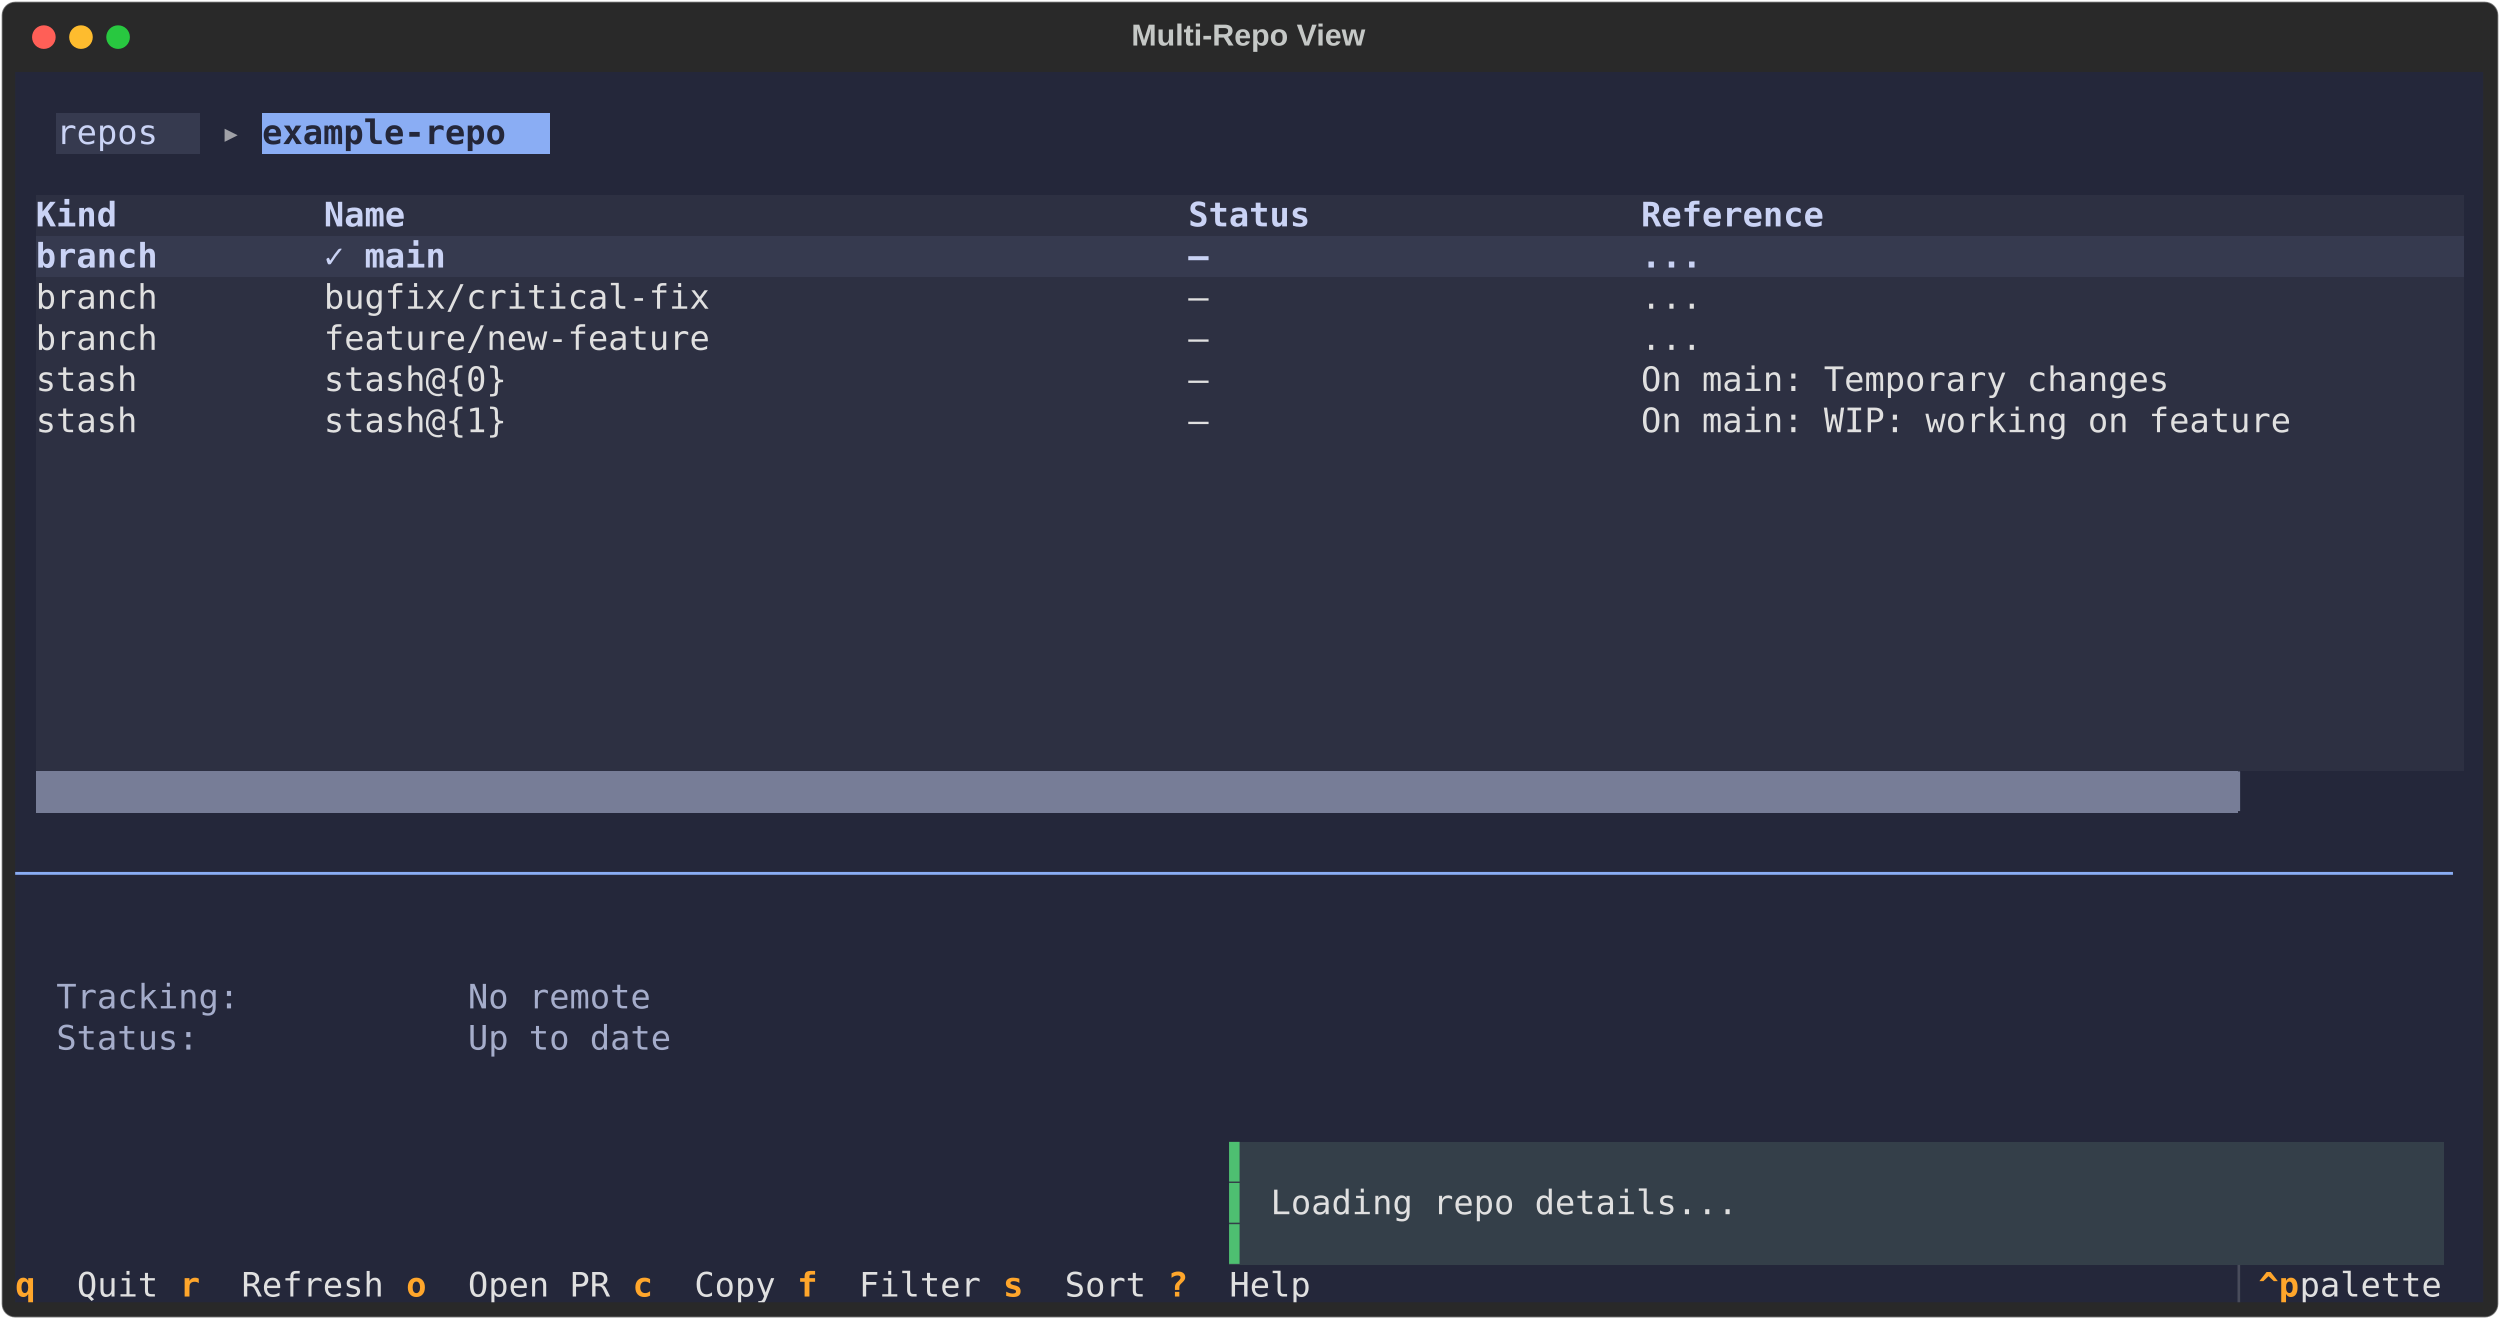
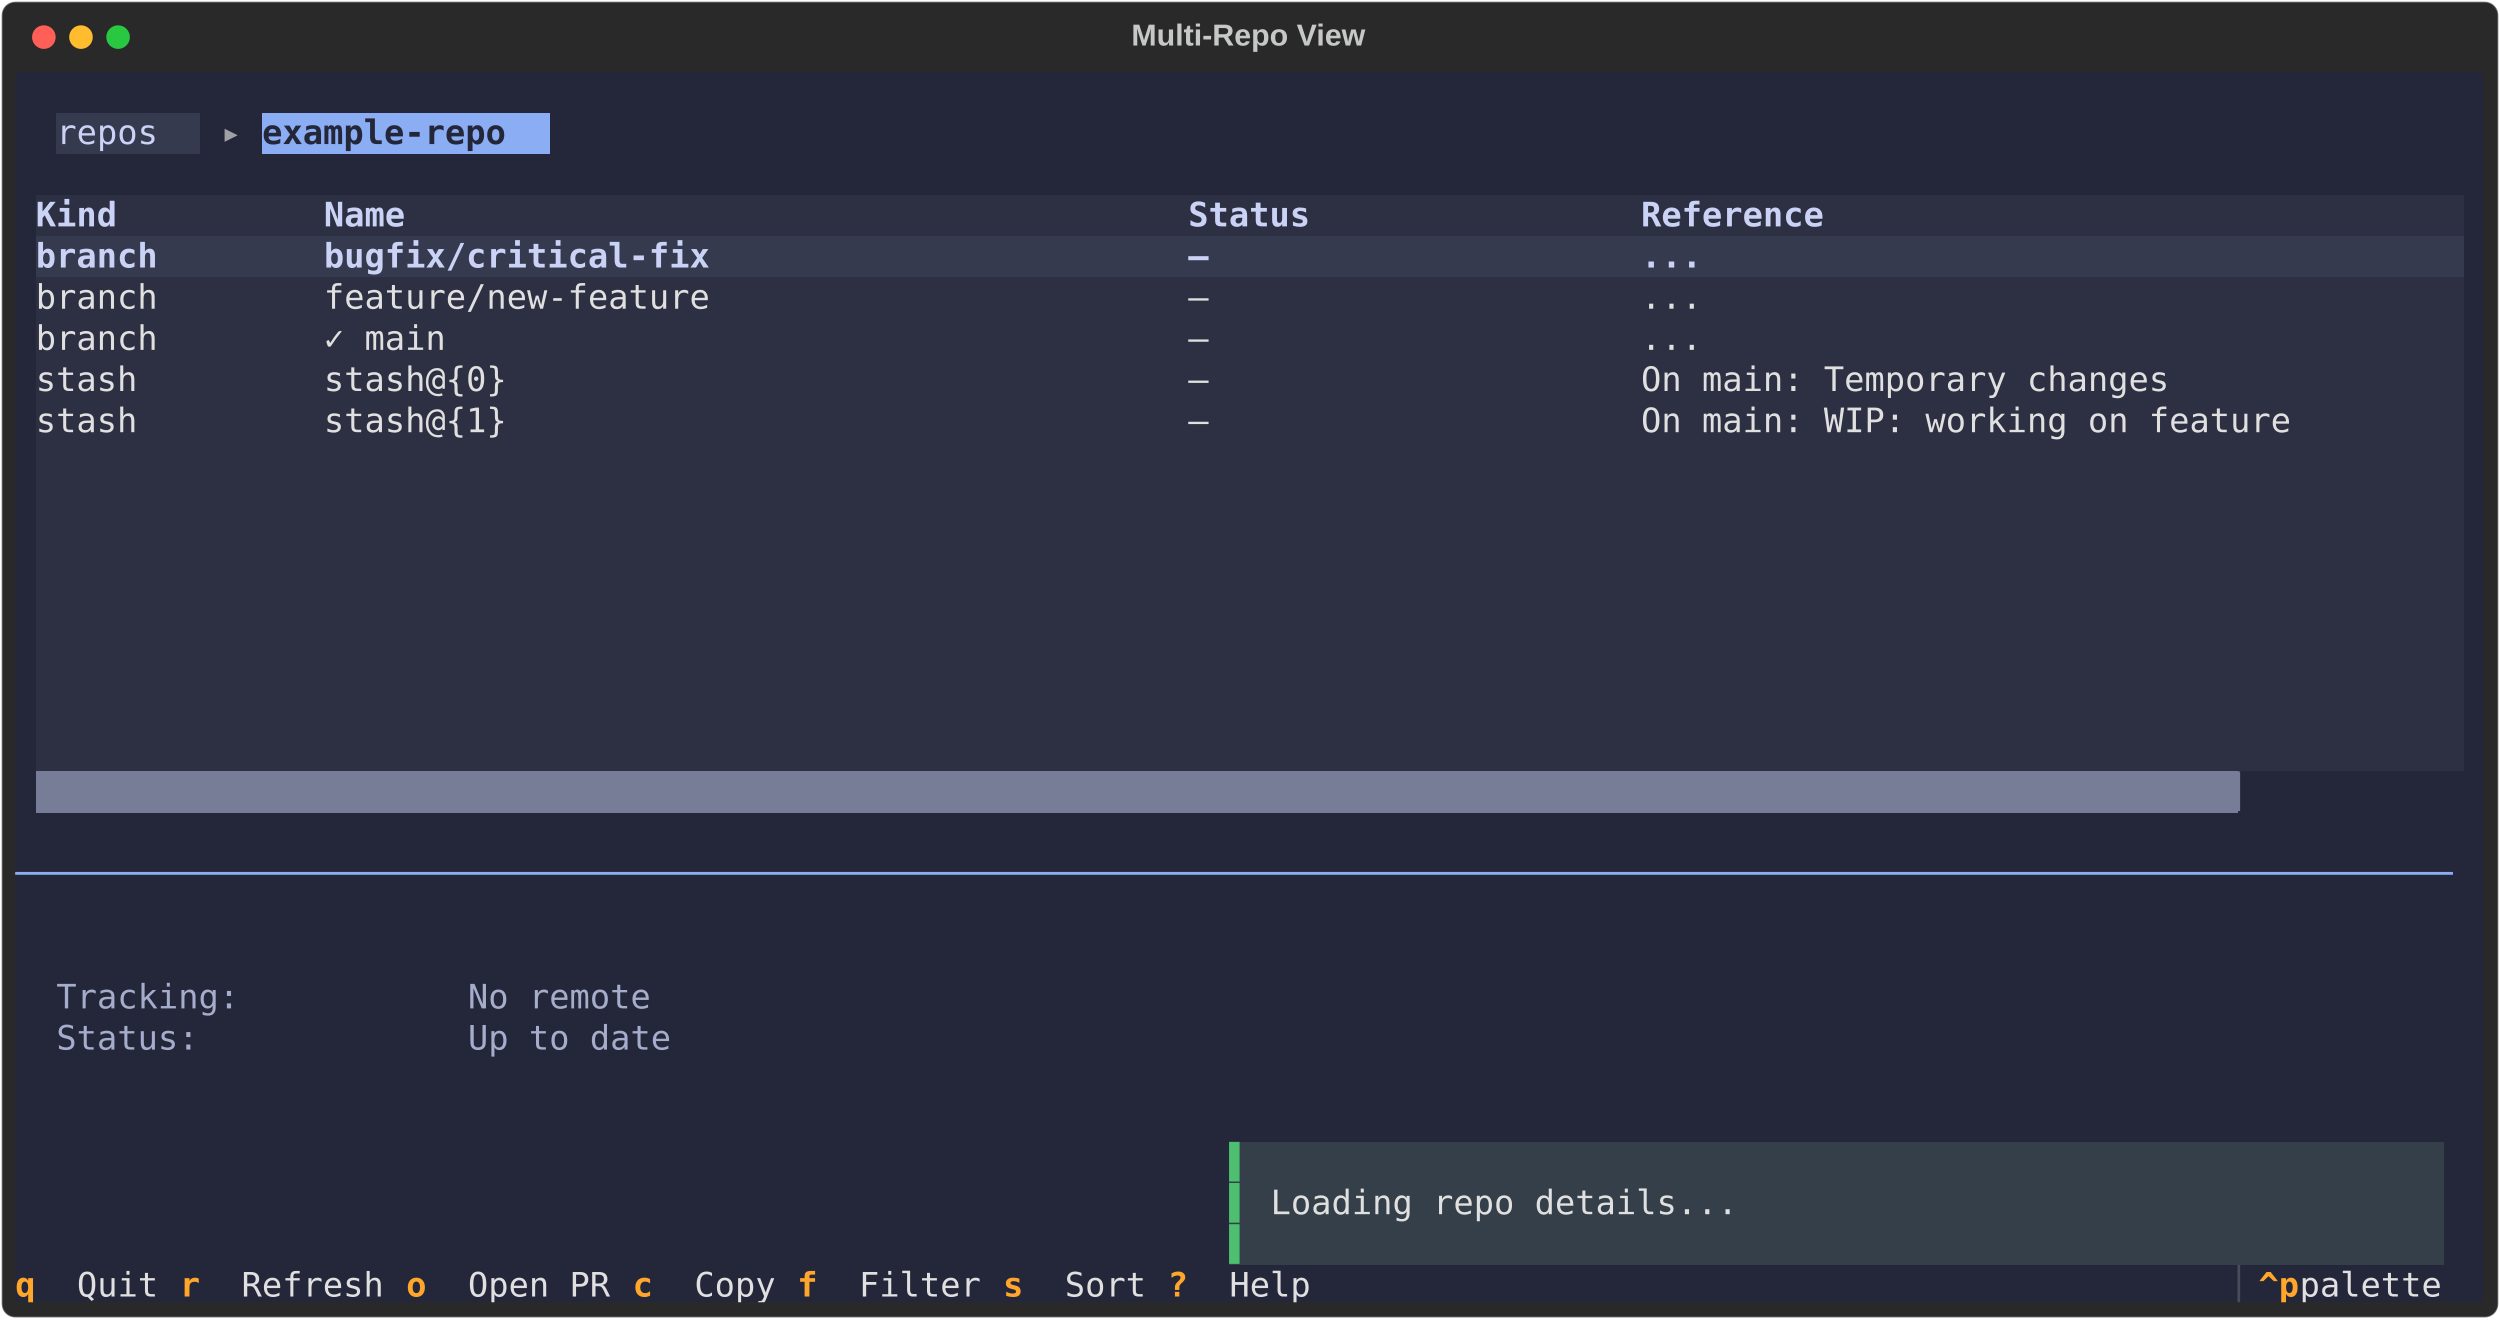
<svg xmlns="http://www.w3.org/2000/svg" class="rich-terminal" viewBox="0 0 1482 782.0">
  <style>

    @font-face {
        font-family: "Fira Code";
        src: local("FiraCode-Regular"),
                url("https://cdnjs.cloudflare.com/ajax/libs/firacode/6.2.0/woff2/FiraCode-Regular.woff2") format("woff2"),
                url("https://cdnjs.cloudflare.com/ajax/libs/firacode/6.2.0/woff/FiraCode-Regular.woff") format("woff");
        font-style: normal;
        font-weight: 400;
    }
    @font-face {
        font-family: "Fira Code";
        src: local("FiraCode-Bold"),
                url("https://cdnjs.cloudflare.com/ajax/libs/firacode/6.2.0/woff2/FiraCode-Bold.woff2") format("woff2"),
                url("https://cdnjs.cloudflare.com/ajax/libs/firacode/6.2.0/woff/FiraCode-Bold.woff") format("woff");
        font-style: bold;
        font-weight: 700;
    }

    .terminal-matrix {
        font-family: Fira Code, monospace;
        font-size: 20px;
        line-height: 24.4px;
        font-variant-east-asian: full-width;
    }

    .terminal-title {
        font-size: 18px;
        font-weight: bold;
        font-family: arial;
    }

    .terminal-r1 { fill: #c5c8c6 }
.terminal-r2 { fill: #cad3f5 }
.terminal-r3 { fill: #e0e0e0 }
.terminal-r4 { fill: #a0a1a7 }
.terminal-r5 { fill: #24273a;font-weight: bold }
.terminal-r6 { fill: #cad3f5;font-weight: bold }
.terminal-r7 { fill: #2d3042 }
.terminal-r8 { fill: #777d97 }
.terminal-r9 { fill: #8aadf4 }
.terminal-r10 { fill: #a5adcb }
.terminal-r11 { fill: #4ebf71 }
.terminal-r12 { fill: #ffa62b;font-weight: bold }
.terminal-r13 { fill: #494c5b }
    </style>
  <defs>
    <clipPath id="terminal-clip-terminal">
      <rect x="0" y="0" width="1463.0" height="731.0" />
    </clipPath>
    <clipPath id="terminal-line-0">
      <rect x="0" y="1.5" width="1464" height="24.65" />
    </clipPath>
    <clipPath id="terminal-line-1">
      <rect x="0" y="25.9" width="1464" height="24.65" />
    </clipPath>
    <clipPath id="terminal-line-2">
      <rect x="0" y="50.3" width="1464" height="24.65" />
    </clipPath>
    <clipPath id="terminal-line-3">
      <rect x="0" y="74.7" width="1464" height="24.65" />
    </clipPath>
    <clipPath id="terminal-line-4">
      <rect x="0" y="99.1" width="1464" height="24.65" />
    </clipPath>
    <clipPath id="terminal-line-5">
      <rect x="0" y="123.5" width="1464" height="24.65" />
    </clipPath>
    <clipPath id="terminal-line-6">
      <rect x="0" y="147.9" width="1464" height="24.65" />
    </clipPath>
    <clipPath id="terminal-line-7">
      <rect x="0" y="172.3" width="1464" height="24.65" />
    </clipPath>
    <clipPath id="terminal-line-8">
      <rect x="0" y="196.7" width="1464" height="24.65" />
    </clipPath>
    <clipPath id="terminal-line-9">
      <rect x="0" y="221.1" width="1464" height="24.65" />
    </clipPath>
    <clipPath id="terminal-line-10">
      <rect x="0" y="245.5" width="1464" height="24.65" />
    </clipPath>
    <clipPath id="terminal-line-11">
      <rect x="0" y="269.9" width="1464" height="24.65" />
    </clipPath>
    <clipPath id="terminal-line-12">
      <rect x="0" y="294.3" width="1464" height="24.65" />
    </clipPath>
    <clipPath id="terminal-line-13">
      <rect x="0" y="318.7" width="1464" height="24.65" />
    </clipPath>
    <clipPath id="terminal-line-14">
      <rect x="0" y="343.1" width="1464" height="24.65" />
    </clipPath>
    <clipPath id="terminal-line-15">
      <rect x="0" y="367.5" width="1464" height="24.65" />
    </clipPath>
    <clipPath id="terminal-line-16">
      <rect x="0" y="391.9" width="1464" height="24.65" />
    </clipPath>
    <clipPath id="terminal-line-17">
      <rect x="0" y="416.3" width="1464" height="24.65" />
    </clipPath>
    <clipPath id="terminal-line-18">
      <rect x="0" y="440.7" width="1464" height="24.65" />
    </clipPath>
    <clipPath id="terminal-line-19">
      <rect x="0" y="465.1" width="1464" height="24.65" />
    </clipPath>
    <clipPath id="terminal-line-20">
      <rect x="0" y="489.5" width="1464" height="24.65" />
    </clipPath>
    <clipPath id="terminal-line-21">
      <rect x="0" y="513.9" width="1464" height="24.65" />
    </clipPath>
    <clipPath id="terminal-line-22">
      <rect x="0" y="538.3" width="1464" height="24.65" />
    </clipPath>
    <clipPath id="terminal-line-23">
      <rect x="0" y="562.7" width="1464" height="24.65" />
    </clipPath>
    <clipPath id="terminal-line-24">
      <rect x="0" y="587.1" width="1464" height="24.65" />
    </clipPath>
    <clipPath id="terminal-line-25">
      <rect x="0" y="611.5" width="1464" height="24.65" />
    </clipPath>
    <clipPath id="terminal-line-26">
      <rect x="0" y="635.9" width="1464" height="24.65" />
    </clipPath>
    <clipPath id="terminal-line-27">
      <rect x="0" y="660.3" width="1464" height="24.65" />
    </clipPath>
    <clipPath id="terminal-line-28">
      <rect x="0" y="684.7" width="1464" height="24.65" />
    </clipPath>
  </defs>
  <rect fill="#292929" stroke="rgba(255,255,255,0.35)" stroke-width="1" x="1" y="1" width="1480" height="780" rx="8" />
  <text class="terminal-title" fill="#c5c8c6" text-anchor="middle" x="740" y="27">Multi-Repo View</text>
  <g transform="translate(26,22)">
    <circle cx="0" cy="0" r="7" fill="#ff5f57" />
    <circle cx="22" cy="0" r="7" fill="#febc2e" />
    <circle cx="44" cy="0" r="7" fill="#28c840" />
  </g>
  <g transform="translate(9, 41)" clip-path="url(#terminal-clip-terminal)">
    <rect fill="#24273a" x="0" y="1.5" width="1464" height="24.65" shape-rendering="crispEdges" />
    <rect fill="#24273a" x="0" y="25.9" width="24.4" height="24.65" shape-rendering="crispEdges" />
    <rect fill="#363a4f" x="24.4" y="25.9" width="85.4" height="24.65" shape-rendering="crispEdges" />
    <rect fill="#24273a" x="109.8" y="25.9" width="12.2" height="24.65" shape-rendering="crispEdges" />
    <rect fill="#24273a" x="122" y="25.9" width="12.2" height="24.65" shape-rendering="crispEdges" />
    <rect fill="#24273a" x="134.2" y="25.9" width="12.2" height="24.65" shape-rendering="crispEdges" />
    <rect fill="#8aadf4" x="146.4" y="25.9" width="170.8" height="24.65" shape-rendering="crispEdges" />
    <rect fill="#24273a" x="317.2" y="25.9" width="1146.8" height="24.65" shape-rendering="crispEdges" />
    <rect fill="#24273a" x="0" y="50.3" width="1464" height="24.65" shape-rendering="crispEdges" />
    <rect fill="#24273a" x="0" y="74.7" width="12.2" height="24.65" shape-rendering="crispEdges" />
    <rect fill="#2d3042" x="12.2" y="74.7" width="170.8" height="24.65" shape-rendering="crispEdges" />
    <rect fill="#2d3042" x="183" y="74.7" width="512.4" height="24.65" shape-rendering="crispEdges" />
    <rect fill="#2d3042" x="695.4" y="74.7" width="268.4" height="24.65" shape-rendering="crispEdges" />
    <rect fill="#2d3042" x="963.8" y="74.7" width="488" height="24.65" shape-rendering="crispEdges" />
    <rect fill="#24273a" x="1451.8" y="74.7" width="12.2" height="24.65" shape-rendering="crispEdges" />
    <rect fill="#24273a" x="0" y="99.1" width="12.2" height="24.65" shape-rendering="crispEdges" />
    <rect fill="#363a4f" x="12.2" y="99.1" width="170.8" height="24.65" shape-rendering="crispEdges" />
    <rect fill="#363a4f" x="183" y="99.1" width="512.4" height="24.65" shape-rendering="crispEdges" />
    <rect fill="#363a4f" x="695.4" y="99.1" width="268.4" height="24.65" shape-rendering="crispEdges" />
    <rect fill="#363a4f" x="963.8" y="99.1" width="488" height="24.65" shape-rendering="crispEdges" />
    <rect fill="#24273a" x="1451.8" y="99.1" width="12.2" height="24.65" shape-rendering="crispEdges" />
    <rect fill="#24273a" x="0" y="123.5" width="12.2" height="24.65" shape-rendering="crispEdges" />
    <rect fill="#2d3042" x="12.2" y="123.5" width="170.8" height="24.65" shape-rendering="crispEdges" />
    <rect fill="#2d3042" x="183" y="123.5" width="512.4" height="24.65" shape-rendering="crispEdges" />
    <rect fill="#2d3042" x="695.4" y="123.5" width="268.4" height="24.65" shape-rendering="crispEdges" />
    <rect fill="#2d3042" x="963.8" y="123.5" width="488" height="24.65" shape-rendering="crispEdges" />
    <rect fill="#24273a" x="1451.8" y="123.5" width="12.2" height="24.65" shape-rendering="crispEdges" />
    <rect fill="#24273a" x="0" y="147.9" width="12.2" height="24.65" shape-rendering="crispEdges" />
    <rect fill="#2d3042" x="12.2" y="147.9" width="170.8" height="24.65" shape-rendering="crispEdges" />
    <rect fill="#2d3042" x="183" y="147.9" width="512.4" height="24.65" shape-rendering="crispEdges" />
    <rect fill="#2d3042" x="695.4" y="147.9" width="268.4" height="24.65" shape-rendering="crispEdges" />
    <rect fill="#2d3042" x="963.8" y="147.9" width="488" height="24.65" shape-rendering="crispEdges" />
    <rect fill="#24273a" x="1451.8" y="147.9" width="12.2" height="24.65" shape-rendering="crispEdges" />
    <rect fill="#24273a" x="0" y="172.3" width="12.2" height="24.65" shape-rendering="crispEdges" />
    <rect fill="#2d3042" x="12.2" y="172.3" width="170.8" height="24.65" shape-rendering="crispEdges" />
    <rect fill="#2d3042" x="183" y="172.3" width="512.4" height="24.65" shape-rendering="crispEdges" />
    <rect fill="#2d3042" x="695.4" y="172.3" width="268.4" height="24.65" shape-rendering="crispEdges" />
    <rect fill="#2d3042" x="963.8" y="172.3" width="488" height="24.65" shape-rendering="crispEdges" />
    <rect fill="#24273a" x="1451.8" y="172.3" width="12.2" height="24.65" shape-rendering="crispEdges" />
    <rect fill="#24273a" x="0" y="196.7" width="12.2" height="24.65" shape-rendering="crispEdges" />
    <rect fill="#2d3042" x="12.2" y="196.7" width="170.8" height="24.65" shape-rendering="crispEdges" />
    <rect fill="#2d3042" x="183" y="196.7" width="512.4" height="24.65" shape-rendering="crispEdges" />
    <rect fill="#2d3042" x="695.4" y="196.7" width="268.4" height="24.65" shape-rendering="crispEdges" />
    <rect fill="#2d3042" x="963.8" y="196.7" width="488" height="24.65" shape-rendering="crispEdges" />
    <rect fill="#24273a" x="1451.8" y="196.7" width="12.2" height="24.65" shape-rendering="crispEdges" />
    <rect fill="#24273a" x="0" y="221.1" width="12.2" height="24.65" shape-rendering="crispEdges" />
    <rect fill="#2d3042" x="12.2" y="221.1" width="1439.6" height="24.65" shape-rendering="crispEdges" />
    <rect fill="#24273a" x="1451.8" y="221.1" width="12.2" height="24.65" shape-rendering="crispEdges" />
    <rect fill="#24273a" x="0" y="245.5" width="12.2" height="24.65" shape-rendering="crispEdges" />
    <rect fill="#2d3042" x="12.2" y="245.5" width="1439.6" height="24.65" shape-rendering="crispEdges" />
    <rect fill="#24273a" x="1451.8" y="245.5" width="12.2" height="24.65" shape-rendering="crispEdges" />
    <rect fill="#24273a" x="0" y="269.9" width="12.2" height="24.65" shape-rendering="crispEdges" />
    <rect fill="#2d3042" x="12.2" y="269.9" width="1439.6" height="24.65" shape-rendering="crispEdges" />
    <rect fill="#24273a" x="1451.8" y="269.9" width="12.2" height="24.65" shape-rendering="crispEdges" />
    <rect fill="#24273a" x="0" y="294.3" width="12.2" height="24.65" shape-rendering="crispEdges" />
    <rect fill="#2d3042" x="12.2" y="294.3" width="1439.6" height="24.65" shape-rendering="crispEdges" />
    <rect fill="#24273a" x="1451.8" y="294.3" width="12.2" height="24.65" shape-rendering="crispEdges" />
    <rect fill="#24273a" x="0" y="318.7" width="12.2" height="24.65" shape-rendering="crispEdges" />
    <rect fill="#2d3042" x="12.2" y="318.7" width="1439.6" height="24.65" shape-rendering="crispEdges" />
    <rect fill="#24273a" x="1451.8" y="318.7" width="12.2" height="24.65" shape-rendering="crispEdges" />
    <rect fill="#24273a" x="0" y="343.1" width="12.2" height="24.65" shape-rendering="crispEdges" />
    <rect fill="#2d3042" x="12.2" y="343.1" width="1439.6" height="24.65" shape-rendering="crispEdges" />
    <rect fill="#24273a" x="1451.8" y="343.1" width="12.2" height="24.65" shape-rendering="crispEdges" />
    <rect fill="#24273a" x="0" y="367.5" width="12.2" height="24.65" shape-rendering="crispEdges" />
    <rect fill="#2d3042" x="12.2" y="367.5" width="1439.6" height="24.65" shape-rendering="crispEdges" />
    <rect fill="#24273a" x="1451.8" y="367.5" width="12.2" height="24.65" shape-rendering="crispEdges" />
    <rect fill="#24273a" x="0" y="391.9" width="12.2" height="24.65" shape-rendering="crispEdges" />
    <rect fill="#2d3042" x="12.2" y="391.9" width="1439.6" height="24.65" shape-rendering="crispEdges" />
    <rect fill="#24273a" x="1451.8" y="391.9" width="12.2" height="24.65" shape-rendering="crispEdges" />
    <rect fill="#24273a" x="0" y="416.3" width="12.2" height="24.65" shape-rendering="crispEdges" />
    <rect fill="#777d97" x="12.2" y="416.3" width="1305.4" height="24.65" shape-rendering="crispEdges" />
    <rect fill="#24273a" x="1317.6" y="416.3" width="12.2" height="24.65" shape-rendering="crispEdges" />
    <rect fill="#24273a" x="1329.8" y="416.3" width="122" height="24.65" shape-rendering="crispEdges" />
    <rect fill="#24273a" x="1451.8" y="416.3" width="12.2" height="24.65" shape-rendering="crispEdges" />
    <rect fill="#24273a" x="0" y="440.7" width="1464" height="24.65" shape-rendering="crispEdges" />
    <rect fill="#24273a" x="0" y="465.1" width="1464" height="24.65" shape-rendering="crispEdges" />
    <rect fill="#24273a" x="0" y="489.5" width="1464" height="24.65" shape-rendering="crispEdges" />
    <rect fill="#24273a" x="0" y="513.9" width="1464" height="24.65" shape-rendering="crispEdges" />
    <rect fill="#24273a" x="0" y="538.3" width="24.4" height="24.65" shape-rendering="crispEdges" />
    <rect fill="#24273a" x="24.4" y="538.3" width="109.8" height="24.65" shape-rendering="crispEdges" />
    <rect fill="#24273a" x="134.2" y="538.3" width="134.2" height="24.65" shape-rendering="crispEdges" />
    <rect fill="#24273a" x="268.4" y="538.3" width="109.8" height="24.65" shape-rendering="crispEdges" />
    <rect fill="#24273a" x="378.2" y="538.3" width="1085.8" height="24.65" shape-rendering="crispEdges" />
    <rect fill="#24273a" x="0" y="562.7" width="24.4" height="24.65" shape-rendering="crispEdges" />
    <rect fill="#24273a" x="24.4" y="562.7" width="85.4" height="24.65" shape-rendering="crispEdges" />
    <rect fill="#24273a" x="109.8" y="562.7" width="158.6" height="24.65" shape-rendering="crispEdges" />
    <rect fill="#24273a" x="268.4" y="562.7" width="122" height="24.65" shape-rendering="crispEdges" />
    <rect fill="#24273a" x="390.4" y="562.7" width="1073.6" height="24.65" shape-rendering="crispEdges" />
    <rect fill="#24273a" x="0" y="587.1" width="1464" height="24.65" shape-rendering="crispEdges" />
    <rect fill="#24273a" x="0" y="611.5" width="1464" height="24.65" shape-rendering="crispEdges" />
    <rect fill="#24273a" x="0" y="635.9" width="719.8" height="24.65" shape-rendering="crispEdges" />
    <rect fill="#343f49" x="719.8" y="635.9" width="12.2" height="24.65" shape-rendering="crispEdges" />
    <rect fill="#343f49" x="732" y="635.9" width="707.6" height="24.65" shape-rendering="crispEdges" />
    <rect fill="#24273a" x="1439.6" y="635.9" width="24.4" height="24.65" shape-rendering="crispEdges" />
    <rect fill="#24273a" x="0" y="660.3" width="719.8" height="24.65" shape-rendering="crispEdges" />
    <rect fill="#343f49" x="719.8" y="660.3" width="12.2" height="24.65" shape-rendering="crispEdges" />
    <rect fill="#343f49" x="732" y="660.3" width="12.2" height="24.65" shape-rendering="crispEdges" />
    <rect fill="#343f49" x="744.2" y="660.3" width="280.6" height="24.65" shape-rendering="crispEdges" />
    <rect fill="#343f49" x="1024.8" y="660.3" width="414.8" height="24.65" shape-rendering="crispEdges" />
    <rect fill="#24273a" x="1439.6" y="660.3" width="24.4" height="24.65" shape-rendering="crispEdges" />
    <rect fill="#24273a" x="0" y="684.7" width="719.8" height="24.65" shape-rendering="crispEdges" />
    <rect fill="#343f49" x="719.8" y="684.7" width="12.2" height="24.65" shape-rendering="crispEdges" />
    <rect fill="#343f49" x="732" y="684.7" width="707.6" height="24.65" shape-rendering="crispEdges" />
    <rect fill="#24273a" x="1439.6" y="684.7" width="24.4" height="24.65" shape-rendering="crispEdges" />
    <rect fill="#24273a" x="0" y="709.1" width="36.6" height="24.65" shape-rendering="crispEdges" />
    <rect fill="#24273a" x="36.6" y="709.1" width="61" height="24.65" shape-rendering="crispEdges" />
    <rect fill="#24273a" x="97.6" y="709.1" width="36.6" height="24.65" shape-rendering="crispEdges" />
    <rect fill="#24273a" x="134.2" y="709.1" width="97.6" height="24.65" shape-rendering="crispEdges" />
    <rect fill="#24273a" x="231.8" y="709.1" width="36.6" height="24.65" shape-rendering="crispEdges" />
    <rect fill="#24273a" x="268.4" y="709.1" width="97.6" height="24.65" shape-rendering="crispEdges" />
    <rect fill="#24273a" x="366" y="709.1" width="36.6" height="24.65" shape-rendering="crispEdges" />
    <rect fill="#24273a" x="402.6" y="709.1" width="61" height="24.65" shape-rendering="crispEdges" />
    <rect fill="#24273a" x="463.6" y="709.1" width="36.6" height="24.65" shape-rendering="crispEdges" />
    <rect fill="#24273a" x="500.2" y="709.1" width="85.4" height="24.65" shape-rendering="crispEdges" />
    <rect fill="#24273a" x="585.6" y="709.1" width="36.6" height="24.65" shape-rendering="crispEdges" />
    <rect fill="#24273a" x="622.2" y="709.1" width="61" height="24.65" shape-rendering="crispEdges" />
    <rect fill="#24273a" x="683.2" y="709.1" width="36.6" height="24.65" shape-rendering="crispEdges" />
    <rect fill="#24273a" x="719.8" y="709.1" width="61" height="24.65" shape-rendering="crispEdges" />
    <rect fill="#24273a" x="780.8" y="709.1" width="536.8" height="24.65" shape-rendering="crispEdges" />
    <rect fill="#24273a" x="1317.6" y="709.1" width="12.2" height="24.65" shape-rendering="crispEdges" />
    <rect fill="#24273a" x="1329.8" y="709.1" width="24.4" height="24.65" shape-rendering="crispEdges" />
    <rect fill="#24273a" x="1354.2" y="709.1" width="97.6" height="24.65" shape-rendering="crispEdges" />
    <rect fill="#24273a" x="1451.8" y="709.1" width="12.2" height="24.65" shape-rendering="crispEdges" />
    <g class="terminal-matrix">
      <text class="terminal-r1" x="1464" y="20" textLength="12.2" clip-path="url(#terminal-line-0)">
</text>
      <text class="terminal-r2" x="24.4" y="44.4" textLength="85.4" clip-path="url(#terminal-line-1)"> repos </text>
      <text class="terminal-r4" x="122" y="44.4" textLength="12.2" clip-path="url(#terminal-line-1)">▸</text>
      <text class="terminal-r5" x="146.4" y="44.4" textLength="170.8" clip-path="url(#terminal-line-1)"> example-repo </text>
      <text class="terminal-r1" x="1464" y="44.4" textLength="12.2" clip-path="url(#terminal-line-1)">
</text>
      <text class="terminal-r1" x="1464" y="68.8" textLength="12.2" clip-path="url(#terminal-line-2)">
</text>
      <text class="terminal-r6" x="12.2" y="93.2" textLength="170.8" clip-path="url(#terminal-line-3)"> Kind         </text>
      <text class="terminal-r6" x="183" y="93.2" textLength="512.4" clip-path="url(#terminal-line-3)"> Name                                     </text>
      <text class="terminal-r6" x="695.4" y="93.2" textLength="268.4" clip-path="url(#terminal-line-3)"> Status               </text>
      <text class="terminal-r6" x="963.8" y="93.2" textLength="488" clip-path="url(#terminal-line-3)"> Reference                              </text>
      <text class="terminal-r1" x="1464" y="93.2" textLength="12.2" clip-path="url(#terminal-line-3)">
</text>
      <text class="terminal-r6" x="12.2" y="117.6" textLength="170.8" clip-path="url(#terminal-line-4)"> branch       </text>
-       <text class="terminal-r6" x="183" y="117.6" textLength="512.4" clip-path="url(#terminal-line-4)"> ✓ main                                   </text>
+       <text class="terminal-r6" x="183" y="117.6" textLength="512.4" clip-path="url(#terminal-line-4)"> bugfix/critical-fix                      </text>
      <text class="terminal-r6" x="695.4" y="117.6" textLength="268.4" clip-path="url(#terminal-line-4)"> —                    </text>
      <text class="terminal-r6" x="963.8" y="117.6" textLength="488" clip-path="url(#terminal-line-4)"> ...                                    </text>
      <text class="terminal-r1" x="1464" y="117.6" textLength="12.2" clip-path="url(#terminal-line-4)">
</text>
      <text class="terminal-r3" x="12.2" y="142" textLength="170.8" clip-path="url(#terminal-line-5)"> branch       </text>
-       <text class="terminal-r3" x="183" y="142" textLength="512.4" clip-path="url(#terminal-line-5)"> bugfix/critical-fix                      </text>
+       <text class="terminal-r3" x="183" y="142" textLength="512.4" clip-path="url(#terminal-line-5)"> feature/new-feature                      </text>
      <text class="terminal-r3" x="695.4" y="142" textLength="268.4" clip-path="url(#terminal-line-5)"> —                    </text>
      <text class="terminal-r3" x="963.8" y="142" textLength="488" clip-path="url(#terminal-line-5)"> ...                                    </text>
      <text class="terminal-r1" x="1464" y="142" textLength="12.2" clip-path="url(#terminal-line-5)">
</text>
      <text class="terminal-r3" x="12.2" y="166.4" textLength="170.8" clip-path="url(#terminal-line-6)"> branch       </text>
-       <text class="terminal-r3" x="183" y="166.4" textLength="512.4" clip-path="url(#terminal-line-6)"> feature/new-feature                      </text>
+       <text class="terminal-r3" x="183" y="166.4" textLength="512.4" clip-path="url(#terminal-line-6)"> ✓ main                                   </text>
      <text class="terminal-r3" x="695.4" y="166.4" textLength="268.4" clip-path="url(#terminal-line-6)"> —                    </text>
      <text class="terminal-r3" x="963.8" y="166.4" textLength="488" clip-path="url(#terminal-line-6)"> ...                                    </text>
      <text class="terminal-r1" x="1464" y="166.4" textLength="12.2" clip-path="url(#terminal-line-6)">
</text>
      <text class="terminal-r3" x="12.2" y="190.8" textLength="170.8" clip-path="url(#terminal-line-7)"> stash        </text>
      <text class="terminal-r3" x="183" y="190.8" textLength="512.4" clip-path="url(#terminal-line-7)"> stash@{0}                                </text>
      <text class="terminal-r3" x="695.4" y="190.8" textLength="268.4" clip-path="url(#terminal-line-7)"> —                    </text>
      <text class="terminal-r3" x="963.8" y="190.8" textLength="488" clip-path="url(#terminal-line-7)"> On main: Temporary changes             </text>
      <text class="terminal-r1" x="1464" y="190.8" textLength="12.2" clip-path="url(#terminal-line-7)">
</text>
      <text class="terminal-r3" x="12.2" y="215.2" textLength="170.8" clip-path="url(#terminal-line-8)"> stash        </text>
      <text class="terminal-r3" x="183" y="215.2" textLength="512.4" clip-path="url(#terminal-line-8)"> stash@{1}                                </text>
      <text class="terminal-r3" x="695.4" y="215.2" textLength="268.4" clip-path="url(#terminal-line-8)"> —                    </text>
      <text class="terminal-r3" x="963.8" y="215.2" textLength="488" clip-path="url(#terminal-line-8)"> On main: WIP: working on feature       </text>
      <text class="terminal-r1" x="1464" y="215.2" textLength="12.2" clip-path="url(#terminal-line-8)">
</text>
      <text class="terminal-r1" x="1464" y="239.6" textLength="12.2" clip-path="url(#terminal-line-9)">
</text>
      <text class="terminal-r1" x="1464" y="264" textLength="12.2" clip-path="url(#terminal-line-10)">
</text>
      <text class="terminal-r1" x="1464" y="288.4" textLength="12.2" clip-path="url(#terminal-line-11)">
</text>
      <text class="terminal-r1" x="1464" y="312.8" textLength="12.2" clip-path="url(#terminal-line-12)">
</text>
      <text class="terminal-r1" x="1464" y="337.2" textLength="12.2" clip-path="url(#terminal-line-13)">
</text>
      <text class="terminal-r1" x="1464" y="361.6" textLength="12.2" clip-path="url(#terminal-line-14)">
</text>
      <text class="terminal-r1" x="1464" y="386" textLength="12.2" clip-path="url(#terminal-line-15)">
</text>
      <text class="terminal-r1" x="1464" y="410.4" textLength="12.2" clip-path="url(#terminal-line-16)">
</text>
      <text class="terminal-r8" x="1317.6" y="434.8" textLength="12.2" clip-path="url(#terminal-line-17)">▏</text>
      <text class="terminal-r1" x="1464" y="434.8" textLength="12.2" clip-path="url(#terminal-line-17)">
</text>
      <text class="terminal-r1" x="1464" y="459.2" textLength="12.2" clip-path="url(#terminal-line-18)">
</text>
      <text class="terminal-r9" x="0" y="483.6" textLength="1464" clip-path="url(#terminal-line-19)">────────────────────────────────────────────────────────────────────────────────────────────────────────────────────────</text>
      <text class="terminal-r1" x="1464" y="483.6" textLength="12.2" clip-path="url(#terminal-line-19)">
</text>
      <text class="terminal-r1" x="1464" y="508" textLength="12.2" clip-path="url(#terminal-line-20)">
</text>
      <text class="terminal-r1" x="1464" y="532.4" textLength="12.2" clip-path="url(#terminal-line-21)">
</text>
      <text class="terminal-r10" x="24.4" y="556.8" textLength="109.8" clip-path="url(#terminal-line-22)">Tracking:</text>
      <text class="terminal-r10" x="268.4" y="556.8" textLength="109.8" clip-path="url(#terminal-line-22)">No remote</text>
      <text class="terminal-r1" x="1464" y="556.8" textLength="12.2" clip-path="url(#terminal-line-22)">
</text>
      <text class="terminal-r10" x="24.4" y="581.2" textLength="85.4" clip-path="url(#terminal-line-23)">Status:</text>
      <text class="terminal-r10" x="268.4" y="581.2" textLength="122" clip-path="url(#terminal-line-23)">Up to date</text>
      <text class="terminal-r1" x="1464" y="581.2" textLength="12.2" clip-path="url(#terminal-line-23)">
</text>
      <text class="terminal-r1" x="1464" y="605.6" textLength="12.2" clip-path="url(#terminal-line-24)">
</text>
      <text class="terminal-r1" x="1464" y="630" textLength="12.2" clip-path="url(#terminal-line-25)">
</text>
      <text class="terminal-r11" x="719.8" y="654.4" textLength="12.2" clip-path="url(#terminal-line-26)">▌</text>
      <text class="terminal-r1" x="1464" y="654.4" textLength="12.2" clip-path="url(#terminal-line-26)">
</text>
      <text class="terminal-r11" x="719.8" y="678.8" textLength="12.2" clip-path="url(#terminal-line-27)">▌</text>
      <text class="terminal-r3" x="744.2" y="678.8" textLength="280.6" clip-path="url(#terminal-line-27)">Loading repo details...</text>
      <text class="terminal-r1" x="1464" y="678.8" textLength="12.2" clip-path="url(#terminal-line-27)">
</text>
      <text class="terminal-r11" x="719.8" y="703.2" textLength="12.2" clip-path="url(#terminal-line-28)">▌</text>
      <text class="terminal-r1" x="1464" y="703.2" textLength="12.2" clip-path="url(#terminal-line-28)">
</text>
      <text class="terminal-r12" x="0" y="727.6" textLength="36.6" clip-path="url(#terminal-line-29)"> q </text>
      <text class="terminal-r3" x="36.6" y="727.6" textLength="61" clip-path="url(#terminal-line-29)">Quit </text>
      <text class="terminal-r12" x="97.6" y="727.6" textLength="36.6" clip-path="url(#terminal-line-29)"> r </text>
      <text class="terminal-r3" x="134.2" y="727.6" textLength="97.6" clip-path="url(#terminal-line-29)">Refresh </text>
      <text class="terminal-r12" x="231.8" y="727.6" textLength="36.6" clip-path="url(#terminal-line-29)"> o </text>
      <text class="terminal-r3" x="268.4" y="727.6" textLength="97.6" clip-path="url(#terminal-line-29)">Open PR </text>
      <text class="terminal-r12" x="366" y="727.6" textLength="36.6" clip-path="url(#terminal-line-29)"> c </text>
      <text class="terminal-r3" x="402.6" y="727.6" textLength="61" clip-path="url(#terminal-line-29)">Copy </text>
      <text class="terminal-r12" x="463.6" y="727.6" textLength="36.6" clip-path="url(#terminal-line-29)"> f </text>
      <text class="terminal-r3" x="500.2" y="727.6" textLength="85.4" clip-path="url(#terminal-line-29)">Filter </text>
      <text class="terminal-r12" x="585.6" y="727.6" textLength="36.6" clip-path="url(#terminal-line-29)"> s </text>
      <text class="terminal-r3" x="622.2" y="727.6" textLength="61" clip-path="url(#terminal-line-29)">Sort </text>
      <text class="terminal-r12" x="683.2" y="727.6" textLength="36.6" clip-path="url(#terminal-line-29)"> ? </text>
      <text class="terminal-r3" x="719.8" y="727.6" textLength="61" clip-path="url(#terminal-line-29)">Help </text>
      <text class="terminal-r13" x="1317.6" y="727.6" textLength="12.2" clip-path="url(#terminal-line-29)">▏</text>
      <text class="terminal-r12" x="1329.8" y="727.6" textLength="24.4" clip-path="url(#terminal-line-29)">^p</text>
      <text class="terminal-r3" x="1354.2" y="727.6" textLength="97.6" clip-path="url(#terminal-line-29)"> palette</text>
    </g>
  </g>
</svg>
